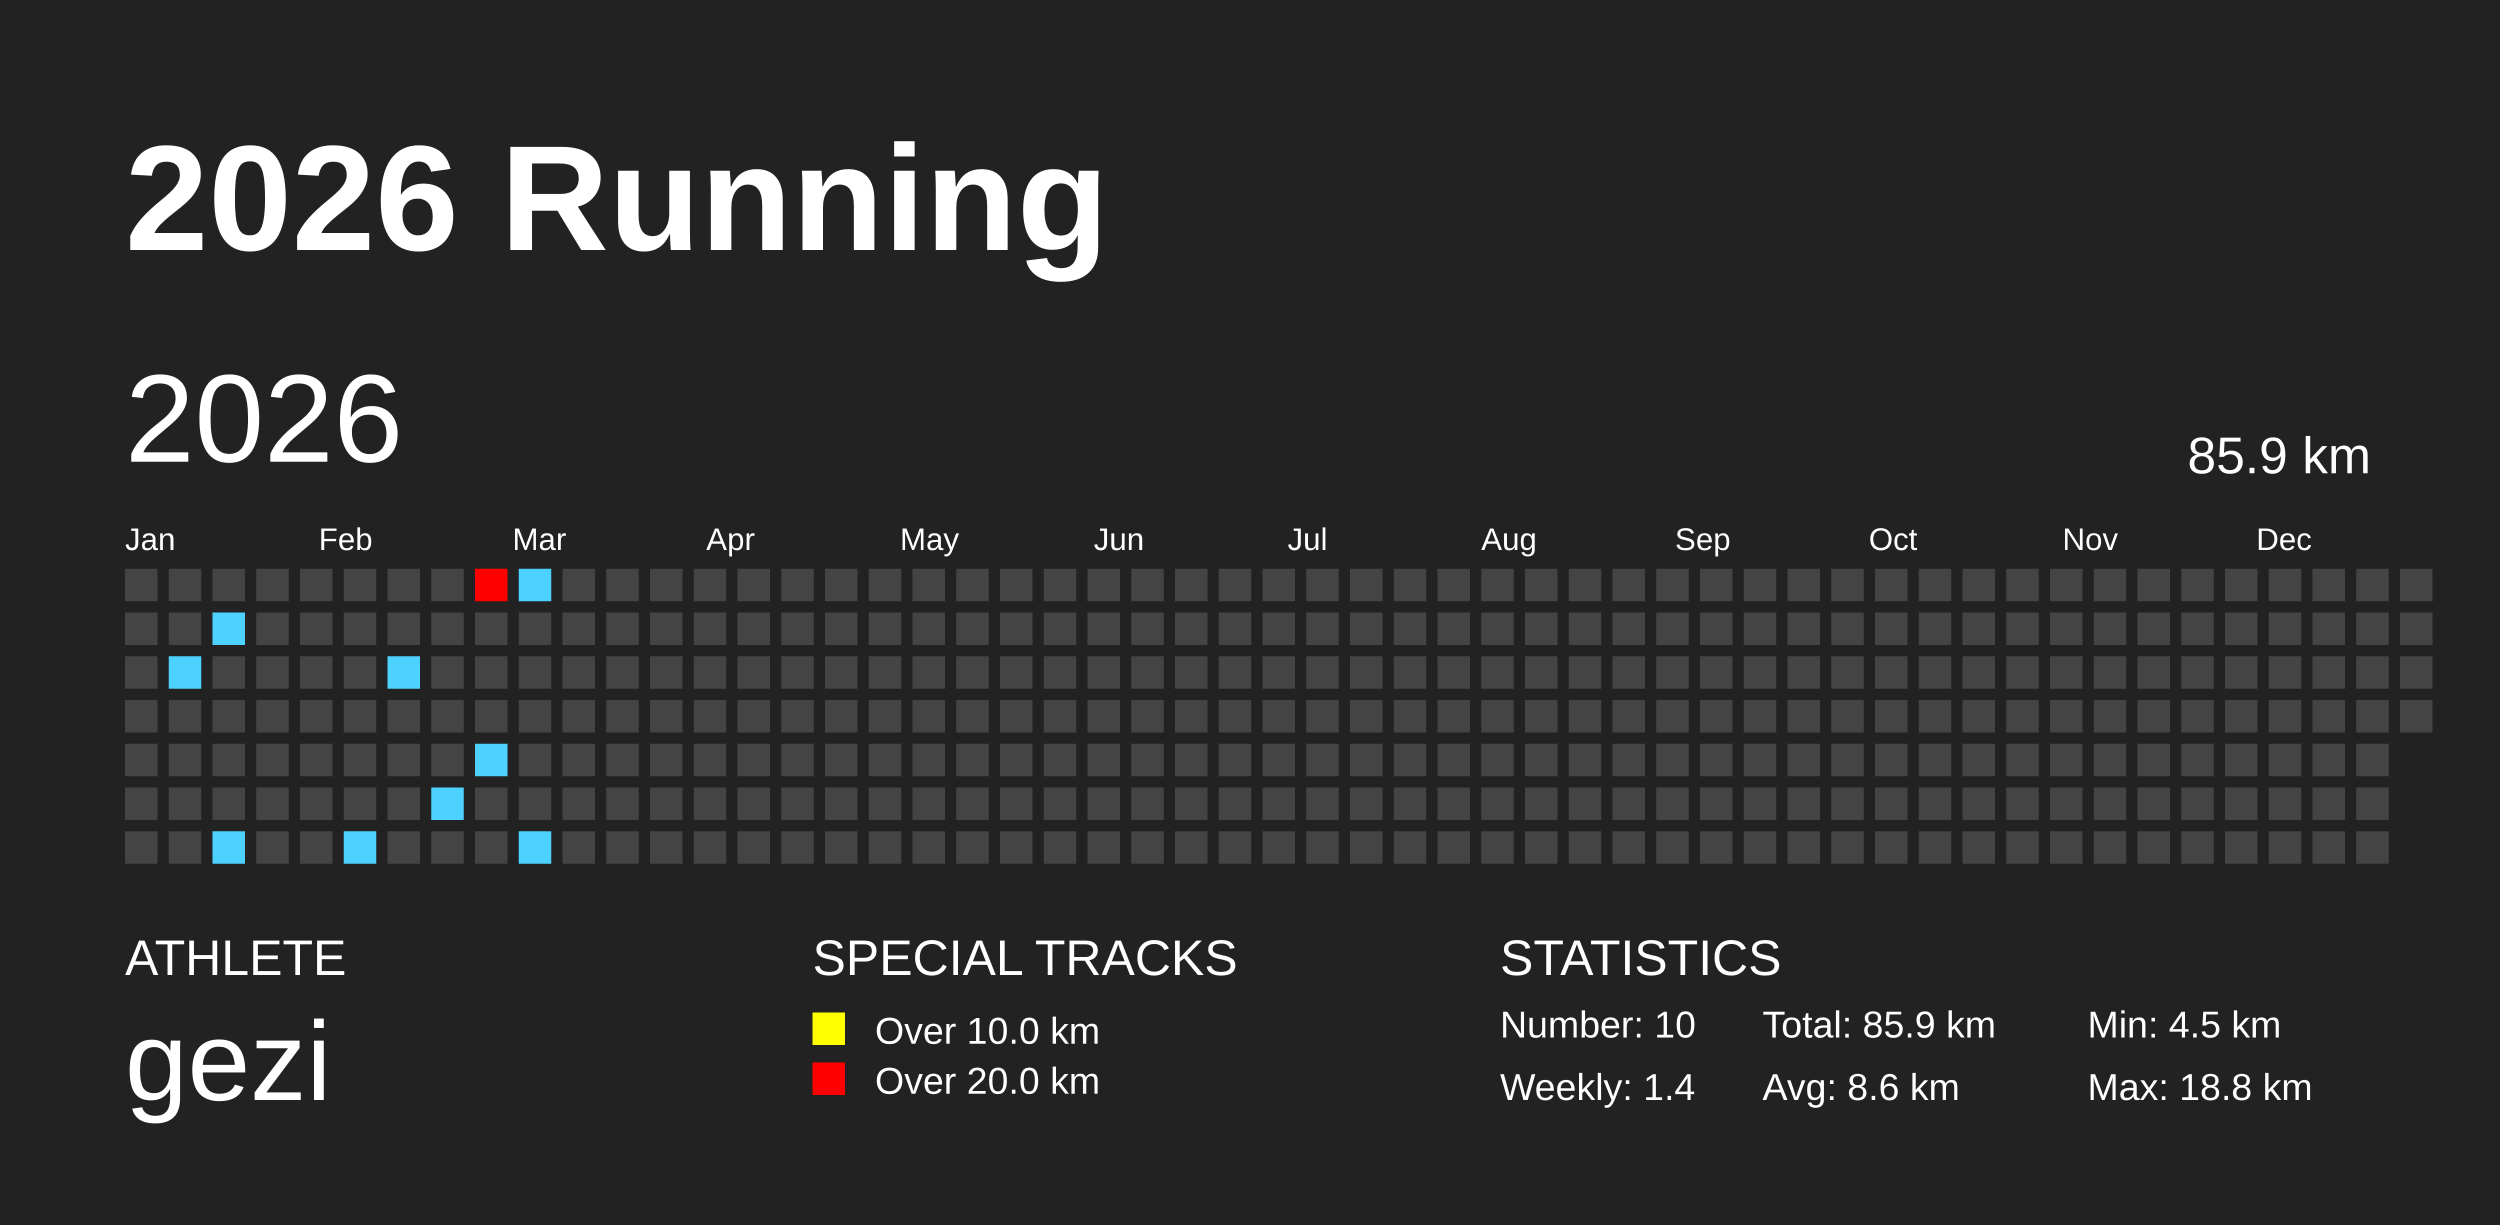
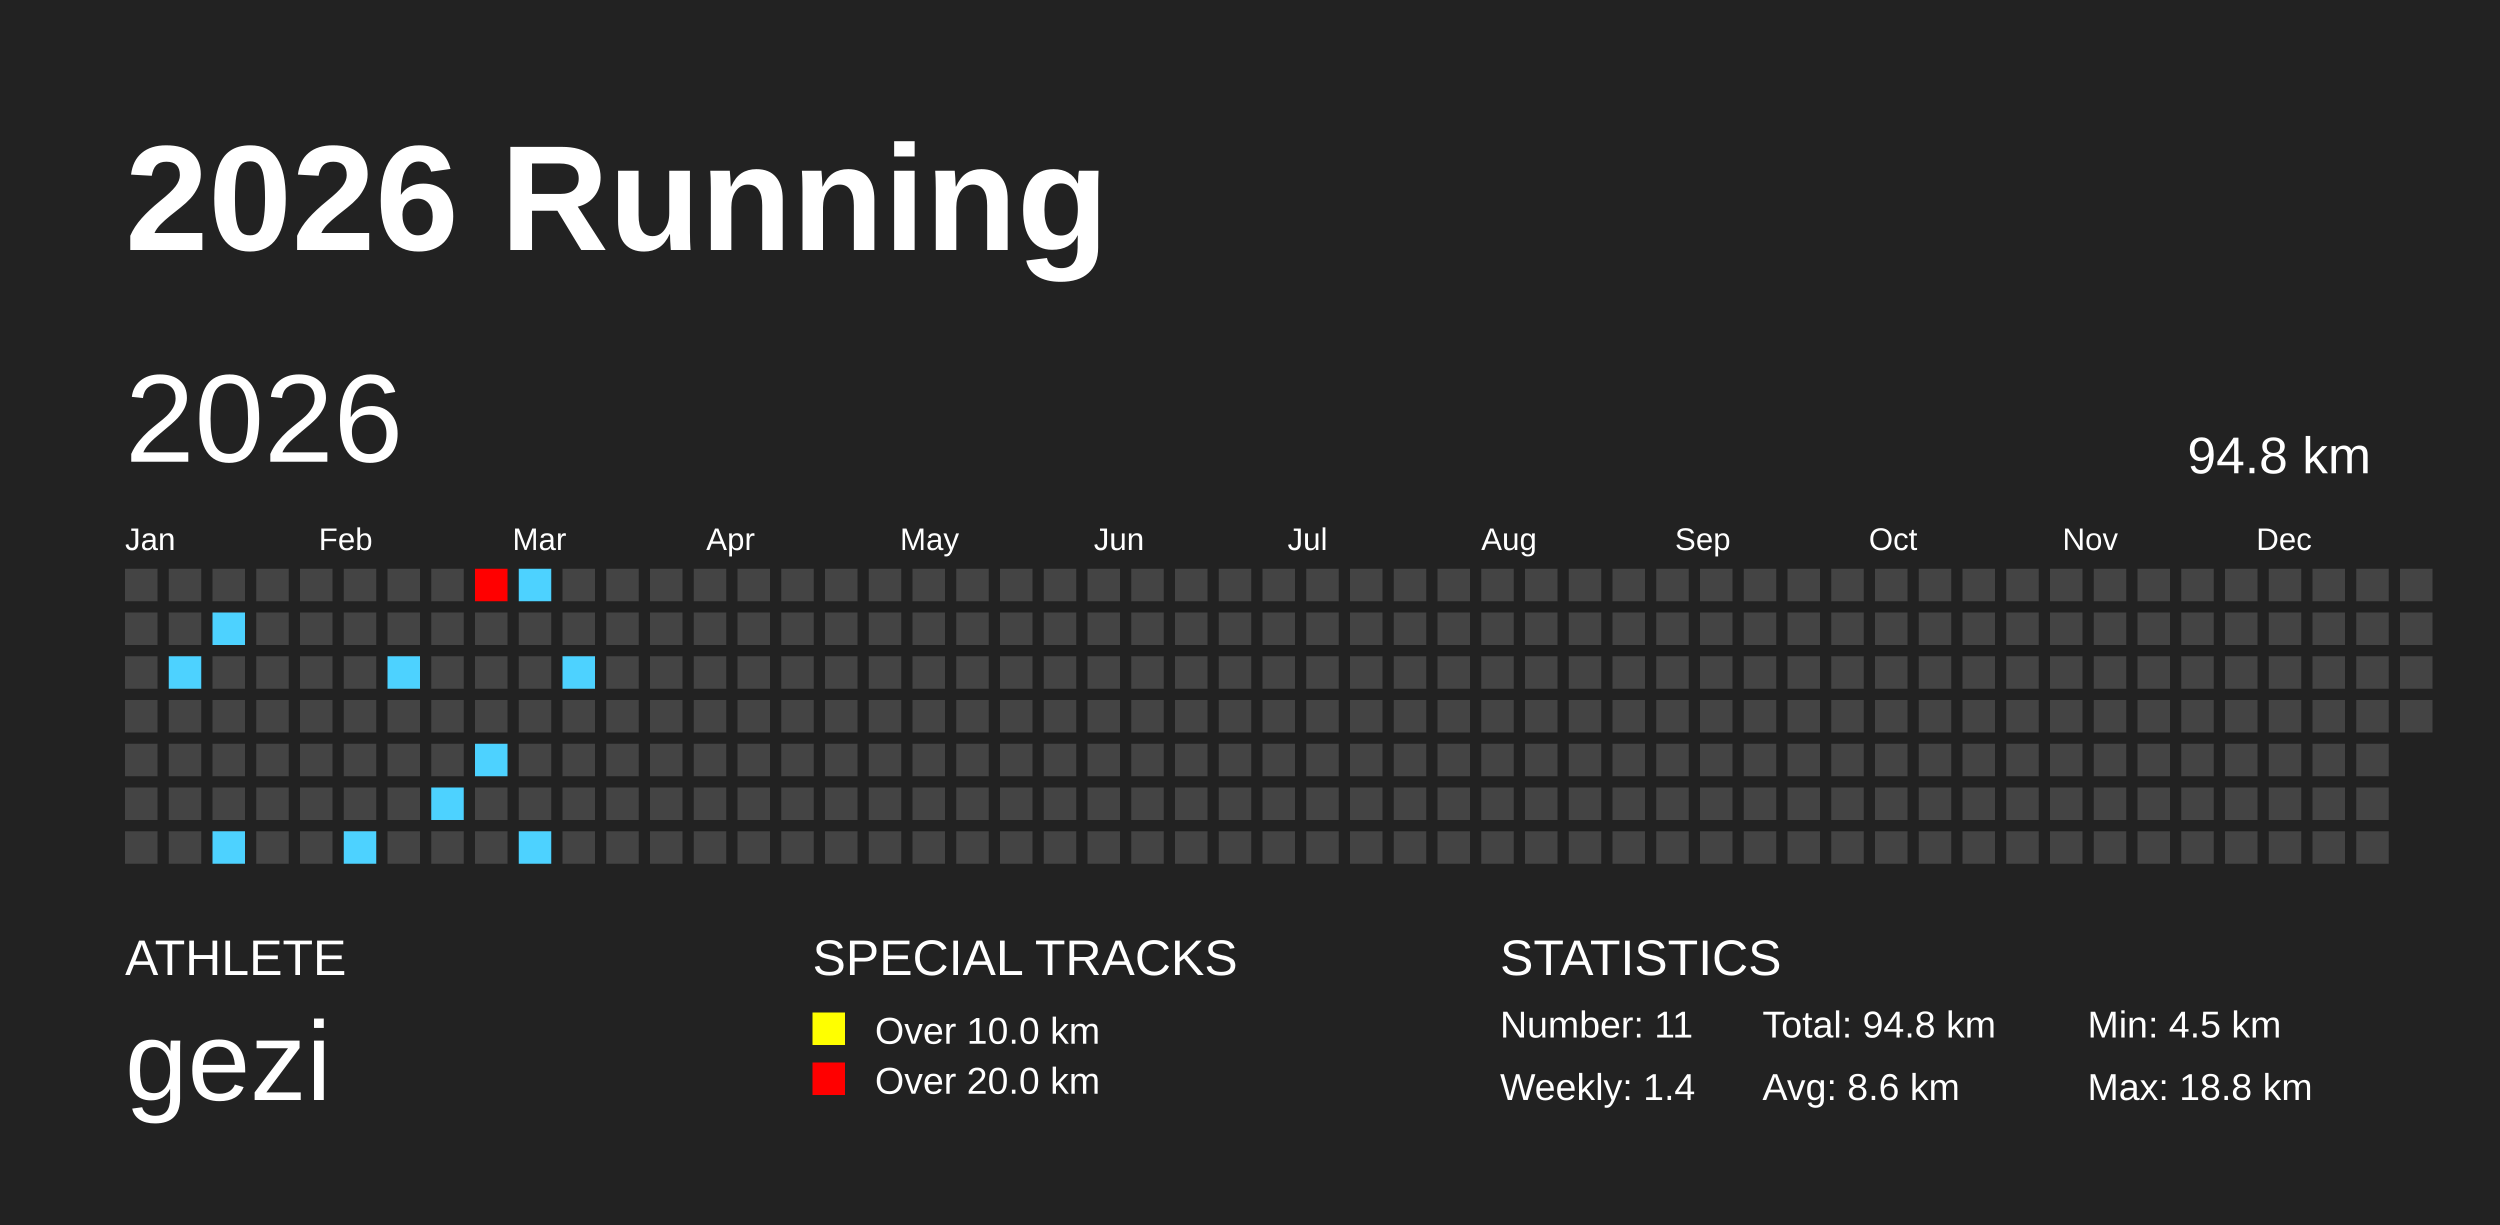
<svg xmlns="http://www.w3.org/2000/svg" baseProfile="full" height="98mm" version="1.1" viewBox="0,0,200,98" width="200mm">
  <defs />
  <rect fill="#222222" height="98" width="200" x="0" y="0" />
  <text fill="#FFFFFF" style="font-size:12px; font-family:Arial; font-weight:bold;" x="10" y="20">2026 Running</text>
  <text fill="#FFFFFF" style="font-size:4px; font-family:Arial" x="10" y="78">ATHLETE</text>
  <text fill="#FFFFFF" style="font-size:9px; font-family:Arial" x="10" y="88">gezi</text>
  <text fill="#FFFFFF" style="font-size:4px; font-family:Arial" x="65" y="78">SPECIAL TRACKS</text>
  <rect fill="yellow" height="2.6" width="2.6" x="65" y="81" />
  <text fill="#FFFFFF" style="font-size:3px; font-family:Arial" x="70" y="83.5">Over 10.0 km</text>
  <rect fill="red" height="2.6" width="2.6" x="65" y="85" />
  <text fill="#FFFFFF" style="font-size:3px; font-family:Arial" x="70" y="87.5">Over 20.0 km</text>
  <text fill="#FFFFFF" style="font-size:4px; font-family:Arial" x="120" y="78">STATISTICS</text>
-   <text fill="#FFFFFF" style="font-size:3px; font-family:Arial" x="120" y="83">Number: 10</text>
+   <text fill="#FFFFFF" style="font-size:3px; font-family:Arial" x="120" y="83">Number: 11</text>
  <text fill="#FFFFFF" style="font-size:3px; font-family:Arial" x="120" y="88">Weekly: 1.4</text>
-   <text fill="#FFFFFF" style="font-size:3px; font-family:Arial" x="141" y="83">Total: 85.9 km</text>
+   <text fill="#FFFFFF" style="font-size:3px; font-family:Arial" x="141" y="83">Total: 94.8 km</text>
  <text fill="#FFFFFF" style="font-size:3px; font-family:Arial" x="141" y="88">Avg: 8.6 km</text>
  <text fill="#FFFFFF" style="font-size:3px; font-family:Arial" x="167" y="83">Min: 4.5 km</text>
  <text fill="#FFFFFF" style="font-size:3px; font-family:Arial" x="167" y="88">Max: 18.8 km</text>
  <text dominant-baseline="hanging" fill="#FFFFFF" style="font-size:10.0px; font-family:Arial;" x="10" y="30">2026</text>
-   <text dominant-baseline="hanging" fill="#FFFFFF" style="font-size:4.125px; font-family:Arial;" x="175" y="35">85.9 km</text>
+   <text dominant-baseline="hanging" fill="#FFFFFF" style="font-size:4.125px; font-family:Arial;" x="175" y="35">94.8 km</text>
  <text fill="#FFFFFF" style="font-size:2.5px; font-family:Arial" x="10.0" y="44">Jan</text>
  <text fill="#FFFFFF" style="font-size:2.5px; font-family:Arial" x="25.5" y="44">Feb</text>
  <text fill="#FFFFFF" style="font-size:2.5px; font-family:Arial" x="41.0" y="44">Mar</text>
  <text fill="#FFFFFF" style="font-size:2.5px; font-family:Arial" x="56.5" y="44">Apr</text>
  <text fill="#FFFFFF" style="font-size:2.5px; font-family:Arial" x="72.0" y="44">May</text>
  <text fill="#FFFFFF" style="font-size:2.5px; font-family:Arial" x="87.5" y="44">Jun</text>
  <text fill="#FFFFFF" style="font-size:2.5px; font-family:Arial" x="103.0" y="44">Jul</text>
  <text fill="#FFFFFF" style="font-size:2.5px; font-family:Arial" x="118.5" y="44">Aug</text>
  <text fill="#FFFFFF" style="font-size:2.5px; font-family:Arial" x="134.0" y="44">Sep</text>
  <text fill="#FFFFFF" style="font-size:2.5px; font-family:Arial" x="149.5" y="44">Oct</text>
  <text fill="#FFFFFF" style="font-size:2.5px; font-family:Arial" x="165.0" y="44">Nov</text>
  <text fill="#FFFFFF" style="font-size:2.5px; font-family:Arial" x="180.5" y="44">Dec</text>
  <rect fill="#444444" height="2.6" width="2.6" x="10.0" y="45.5" />
  <rect fill="#444444" height="2.6" width="2.6" x="10.0" y="49.0" />
  <rect fill="#444444" height="2.6" width="2.6" x="10.0" y="52.5" />
  <rect fill="#444444" height="2.6" width="2.6" x="10.0" y="56.0" />
  <rect fill="#444444" height="2.6" width="2.6" x="10.0" y="59.5" />
  <rect fill="#444444" height="2.6" width="2.6" x="10.0" y="63.0" />
  <rect fill="#444444" height="2.6" width="2.6" x="10.0" y="66.5" />
  <rect fill="#444444" height="2.6" width="2.6" x="13.5" y="45.5" />
  <rect fill="#444444" height="2.6" width="2.6" x="13.5" y="49.0" />
  <rect fill="#4dd2ff" height="2.6" width="2.6" x="13.5" y="52.5" />
  <rect fill="#444444" height="2.6" width="2.6" x="13.5" y="56.0" />
  <rect fill="#444444" height="2.6" width="2.6" x="13.5" y="59.5" />
  <rect fill="#444444" height="2.6" width="2.6" x="13.5" y="63.0" />
  <rect fill="#444444" height="2.6" width="2.6" x="13.5" y="66.5" />
  <rect fill="#444444" height="2.6" width="2.6" x="17.0" y="45.5" />
  <rect fill="#4dd2ff" height="2.6" width="2.6" x="17.0" y="49.0" />
  <rect fill="#444444" height="2.6" width="2.6" x="17.0" y="52.5" />
  <rect fill="#444444" height="2.6" width="2.6" x="17.0" y="56.0" />
  <rect fill="#444444" height="2.6" width="2.6" x="17.0" y="59.5" />
  <rect fill="#444444" height="2.6" width="2.6" x="17.0" y="63.0" />
  <rect fill="#4dd2ff" height="2.6" width="2.6" x="17.0" y="66.5" />
  <rect fill="#444444" height="2.6" width="2.6" x="20.5" y="45.5" />
  <rect fill="#444444" height="2.6" width="2.6" x="20.5" y="49.0" />
  <rect fill="#444444" height="2.6" width="2.6" x="20.5" y="52.5" />
  <rect fill="#444444" height="2.6" width="2.6" x="20.5" y="56.0" />
  <rect fill="#444444" height="2.6" width="2.6" x="20.5" y="59.5" />
  <rect fill="#444444" height="2.6" width="2.6" x="20.5" y="63.0" />
  <rect fill="#444444" height="2.6" width="2.6" x="20.5" y="66.5" />
  <rect fill="#444444" height="2.6" width="2.6" x="24.0" y="45.5" />
  <rect fill="#444444" height="2.6" width="2.6" x="24.0" y="49.0" />
  <rect fill="#444444" height="2.6" width="2.6" x="24.0" y="52.5" />
  <rect fill="#444444" height="2.6" width="2.6" x="24.0" y="56.0" />
  <rect fill="#444444" height="2.6" width="2.6" x="24.0" y="59.5" />
  <rect fill="#444444" height="2.6" width="2.6" x="24.0" y="63.0" />
  <rect fill="#444444" height="2.6" width="2.6" x="24.0" y="66.5" />
  <rect fill="#444444" height="2.6" width="2.6" x="27.5" y="45.5" />
  <rect fill="#444444" height="2.6" width="2.6" x="27.5" y="49.0" />
  <rect fill="#444444" height="2.6" width="2.6" x="27.5" y="52.5" />
  <rect fill="#444444" height="2.6" width="2.6" x="27.5" y="56.0" />
  <rect fill="#444444" height="2.6" width="2.6" x="27.5" y="59.5" />
  <rect fill="#444444" height="2.6" width="2.6" x="27.5" y="63.0" />
  <rect fill="#4dd2ff" height="2.6" width="2.6" x="27.5" y="66.5" />
  <rect fill="#444444" height="2.6" width="2.6" x="31.0" y="45.5" />
  <rect fill="#444444" height="2.6" width="2.6" x="31.0" y="49.0" />
  <rect fill="#4dd2ff" height="2.6" width="2.6" x="31.0" y="52.5" />
  <rect fill="#444444" height="2.6" width="2.6" x="31.0" y="56.0" />
  <rect fill="#444444" height="2.6" width="2.6" x="31.0" y="59.5" />
  <rect fill="#444444" height="2.6" width="2.6" x="31.0" y="63.0" />
  <rect fill="#444444" height="2.6" width="2.6" x="31.0" y="66.5" />
  <rect fill="#444444" height="2.6" width="2.6" x="34.5" y="45.5" />
  <rect fill="#444444" height="2.6" width="2.6" x="34.5" y="49.0" />
  <rect fill="#444444" height="2.6" width="2.6" x="34.5" y="52.5" />
  <rect fill="#444444" height="2.6" width="2.6" x="34.5" y="56.0" />
  <rect fill="#444444" height="2.6" width="2.6" x="34.5" y="59.5" />
  <rect fill="#4dd2ff" height="2.6" width="2.6" x="34.5" y="63.0" />
  <rect fill="#444444" height="2.6" width="2.6" x="34.5" y="66.5" />
  <rect fill="#ff0000" height="2.6" width="2.6" x="38.0" y="45.5" />
  <rect fill="#444444" height="2.6" width="2.6" x="38.0" y="49.0" />
  <rect fill="#444444" height="2.6" width="2.6" x="38.0" y="52.5" />
  <rect fill="#444444" height="2.6" width="2.6" x="38.0" y="56.0" />
  <rect fill="#4dd2ff" height="2.6" width="2.6" x="38.0" y="59.5" />
  <rect fill="#444444" height="2.6" width="2.6" x="38.0" y="63.0" />
  <rect fill="#444444" height="2.6" width="2.6" x="38.0" y="66.5" />
  <rect fill="#4dd2ff" height="2.6" width="2.6" x="41.5" y="45.5" />
  <rect fill="#444444" height="2.6" width="2.6" x="41.5" y="49.0" />
  <rect fill="#444444" height="2.6" width="2.6" x="41.5" y="52.5" />
  <rect fill="#444444" height="2.6" width="2.6" x="41.5" y="56.0" />
  <rect fill="#444444" height="2.6" width="2.6" x="41.5" y="59.5" />
  <rect fill="#444444" height="2.6" width="2.6" x="41.5" y="63.0" />
  <rect fill="#4dd2ff" height="2.6" width="2.6" x="41.5" y="66.5" />
  <rect fill="#444444" height="2.6" width="2.6" x="45.0" y="45.5" />
  <rect fill="#444444" height="2.6" width="2.6" x="45.0" y="49.0" />
-   <rect fill="#444444" height="2.6" width="2.6" x="45.0" y="52.5" />
+   <rect fill="#4dd2ff" height="2.6" width="2.6" x="45.0" y="52.5" />
  <rect fill="#444444" height="2.6" width="2.6" x="45.0" y="56.0" />
  <rect fill="#444444" height="2.6" width="2.6" x="45.0" y="59.5" />
  <rect fill="#444444" height="2.6" width="2.6" x="45.0" y="63.0" />
  <rect fill="#444444" height="2.6" width="2.6" x="45.0" y="66.5" />
  <rect fill="#444444" height="2.6" width="2.6" x="48.5" y="45.5" />
  <rect fill="#444444" height="2.6" width="2.6" x="48.5" y="49.0" />
  <rect fill="#444444" height="2.6" width="2.6" x="48.5" y="52.5" />
  <rect fill="#444444" height="2.6" width="2.6" x="48.5" y="56.0" />
  <rect fill="#444444" height="2.6" width="2.6" x="48.5" y="59.5" />
  <rect fill="#444444" height="2.6" width="2.6" x="48.5" y="63.0" />
  <rect fill="#444444" height="2.6" width="2.6" x="48.5" y="66.5" />
  <rect fill="#444444" height="2.6" width="2.6" x="52.0" y="45.5" />
  <rect fill="#444444" height="2.6" width="2.6" x="52.0" y="49.0" />
  <rect fill="#444444" height="2.6" width="2.6" x="52.0" y="52.5" />
  <rect fill="#444444" height="2.6" width="2.6" x="52.0" y="56.0" />
  <rect fill="#444444" height="2.6" width="2.6" x="52.0" y="59.5" />
  <rect fill="#444444" height="2.6" width="2.6" x="52.0" y="63.0" />
  <rect fill="#444444" height="2.6" width="2.6" x="52.0" y="66.5" />
  <rect fill="#444444" height="2.6" width="2.6" x="55.5" y="45.5" />
  <rect fill="#444444" height="2.6" width="2.6" x="55.5" y="49.0" />
  <rect fill="#444444" height="2.6" width="2.6" x="55.5" y="52.5" />
  <rect fill="#444444" height="2.6" width="2.6" x="55.5" y="56.0" />
  <rect fill="#444444" height="2.6" width="2.6" x="55.5" y="59.5" />
  <rect fill="#444444" height="2.6" width="2.6" x="55.5" y="63.0" />
  <rect fill="#444444" height="2.6" width="2.6" x="55.5" y="66.5" />
  <rect fill="#444444" height="2.6" width="2.6" x="59.0" y="45.5" />
  <rect fill="#444444" height="2.6" width="2.6" x="59.0" y="49.0" />
  <rect fill="#444444" height="2.6" width="2.6" x="59.0" y="52.5" />
  <rect fill="#444444" height="2.6" width="2.6" x="59.0" y="56.0" />
  <rect fill="#444444" height="2.6" width="2.6" x="59.0" y="59.5" />
  <rect fill="#444444" height="2.6" width="2.6" x="59.0" y="63.0" />
  <rect fill="#444444" height="2.6" width="2.6" x="59.0" y="66.5" />
  <rect fill="#444444" height="2.6" width="2.6" x="62.5" y="45.5" />
  <rect fill="#444444" height="2.6" width="2.6" x="62.5" y="49.0" />
  <rect fill="#444444" height="2.6" width="2.6" x="62.5" y="52.5" />
  <rect fill="#444444" height="2.6" width="2.6" x="62.5" y="56.0" />
  <rect fill="#444444" height="2.6" width="2.6" x="62.5" y="59.5" />
  <rect fill="#444444" height="2.6" width="2.6" x="62.5" y="63.0" />
  <rect fill="#444444" height="2.6" width="2.6" x="62.5" y="66.5" />
  <rect fill="#444444" height="2.6" width="2.6" x="66.0" y="45.5" />
  <rect fill="#444444" height="2.6" width="2.6" x="66.0" y="49.0" />
  <rect fill="#444444" height="2.6" width="2.6" x="66.0" y="52.5" />
  <rect fill="#444444" height="2.6" width="2.6" x="66.0" y="56.0" />
  <rect fill="#444444" height="2.6" width="2.6" x="66.0" y="59.5" />
  <rect fill="#444444" height="2.6" width="2.6" x="66.0" y="63.0" />
  <rect fill="#444444" height="2.6" width="2.6" x="66.0" y="66.5" />
  <rect fill="#444444" height="2.6" width="2.6" x="69.5" y="45.5" />
  <rect fill="#444444" height="2.6" width="2.6" x="69.5" y="49.0" />
  <rect fill="#444444" height="2.6" width="2.6" x="69.5" y="52.5" />
  <rect fill="#444444" height="2.6" width="2.6" x="69.5" y="56.0" />
  <rect fill="#444444" height="2.6" width="2.6" x="69.5" y="59.5" />
  <rect fill="#444444" height="2.6" width="2.6" x="69.5" y="63.0" />
  <rect fill="#444444" height="2.6" width="2.6" x="69.5" y="66.5" />
  <rect fill="#444444" height="2.6" width="2.6" x="73.0" y="45.5" />
  <rect fill="#444444" height="2.6" width="2.6" x="73.0" y="49.0" />
  <rect fill="#444444" height="2.6" width="2.6" x="73.0" y="52.5" />
  <rect fill="#444444" height="2.6" width="2.6" x="73.0" y="56.0" />
  <rect fill="#444444" height="2.6" width="2.6" x="73.0" y="59.5" />
  <rect fill="#444444" height="2.6" width="2.6" x="73.0" y="63.0" />
  <rect fill="#444444" height="2.6" width="2.6" x="73.0" y="66.5" />
  <rect fill="#444444" height="2.6" width="2.6" x="76.5" y="45.5" />
  <rect fill="#444444" height="2.6" width="2.6" x="76.5" y="49.0" />
  <rect fill="#444444" height="2.6" width="2.6" x="76.5" y="52.5" />
  <rect fill="#444444" height="2.6" width="2.6" x="76.5" y="56.0" />
  <rect fill="#444444" height="2.6" width="2.6" x="76.5" y="59.5" />
  <rect fill="#444444" height="2.6" width="2.6" x="76.5" y="63.0" />
  <rect fill="#444444" height="2.6" width="2.6" x="76.5" y="66.5" />
  <rect fill="#444444" height="2.6" width="2.6" x="80.0" y="45.5" />
  <rect fill="#444444" height="2.6" width="2.6" x="80.0" y="49.0" />
  <rect fill="#444444" height="2.6" width="2.6" x="80.0" y="52.5" />
  <rect fill="#444444" height="2.6" width="2.6" x="80.0" y="56.0" />
  <rect fill="#444444" height="2.6" width="2.6" x="80.0" y="59.5" />
  <rect fill="#444444" height="2.6" width="2.6" x="80.0" y="63.0" />
  <rect fill="#444444" height="2.6" width="2.6" x="80.0" y="66.5" />
  <rect fill="#444444" height="2.6" width="2.6" x="83.5" y="45.5" />
  <rect fill="#444444" height="2.6" width="2.6" x="83.5" y="49.0" />
  <rect fill="#444444" height="2.6" width="2.6" x="83.5" y="52.5" />
  <rect fill="#444444" height="2.6" width="2.6" x="83.5" y="56.0" />
  <rect fill="#444444" height="2.6" width="2.6" x="83.5" y="59.5" />
  <rect fill="#444444" height="2.6" width="2.6" x="83.5" y="63.0" />
  <rect fill="#444444" height="2.6" width="2.6" x="83.5" y="66.5" />
  <rect fill="#444444" height="2.6" width="2.6" x="87.0" y="45.5" />
  <rect fill="#444444" height="2.6" width="2.6" x="87.0" y="49.0" />
  <rect fill="#444444" height="2.6" width="2.6" x="87.0" y="52.5" />
  <rect fill="#444444" height="2.6" width="2.6" x="87.0" y="56.0" />
  <rect fill="#444444" height="2.6" width="2.6" x="87.0" y="59.5" />
  <rect fill="#444444" height="2.6" width="2.6" x="87.0" y="63.0" />
  <rect fill="#444444" height="2.6" width="2.6" x="87.0" y="66.5" />
  <rect fill="#444444" height="2.6" width="2.6" x="90.5" y="45.5" />
  <rect fill="#444444" height="2.6" width="2.6" x="90.5" y="49.0" />
  <rect fill="#444444" height="2.6" width="2.6" x="90.5" y="52.5" />
  <rect fill="#444444" height="2.6" width="2.6" x="90.5" y="56.0" />
  <rect fill="#444444" height="2.6" width="2.6" x="90.5" y="59.5" />
  <rect fill="#444444" height="2.6" width="2.6" x="90.5" y="63.0" />
  <rect fill="#444444" height="2.6" width="2.6" x="90.5" y="66.5" />
  <rect fill="#444444" height="2.6" width="2.6" x="94.0" y="45.5" />
  <rect fill="#444444" height="2.6" width="2.6" x="94.0" y="49.0" />
  <rect fill="#444444" height="2.6" width="2.6" x="94.0" y="52.5" />
  <rect fill="#444444" height="2.6" width="2.6" x="94.0" y="56.0" />
  <rect fill="#444444" height="2.6" width="2.6" x="94.0" y="59.5" />
  <rect fill="#444444" height="2.6" width="2.6" x="94.0" y="63.0" />
  <rect fill="#444444" height="2.6" width="2.6" x="94.0" y="66.5" />
  <rect fill="#444444" height="2.6" width="2.6" x="97.5" y="45.5" />
  <rect fill="#444444" height="2.6" width="2.6" x="97.5" y="49.0" />
  <rect fill="#444444" height="2.6" width="2.6" x="97.5" y="52.5" />
  <rect fill="#444444" height="2.6" width="2.6" x="97.5" y="56.0" />
  <rect fill="#444444" height="2.6" width="2.6" x="97.5" y="59.5" />
  <rect fill="#444444" height="2.6" width="2.6" x="97.5" y="63.0" />
  <rect fill="#444444" height="2.6" width="2.6" x="97.5" y="66.5" />
  <rect fill="#444444" height="2.6" width="2.6" x="101.0" y="45.5" />
  <rect fill="#444444" height="2.6" width="2.6" x="101.0" y="49.0" />
  <rect fill="#444444" height="2.6" width="2.6" x="101.0" y="52.5" />
  <rect fill="#444444" height="2.6" width="2.6" x="101.0" y="56.0" />
  <rect fill="#444444" height="2.6" width="2.6" x="101.0" y="59.5" />
  <rect fill="#444444" height="2.6" width="2.6" x="101.0" y="63.0" />
  <rect fill="#444444" height="2.6" width="2.6" x="101.0" y="66.5" />
  <rect fill="#444444" height="2.6" width="2.6" x="104.5" y="45.5" />
  <rect fill="#444444" height="2.6" width="2.6" x="104.5" y="49.0" />
  <rect fill="#444444" height="2.6" width="2.6" x="104.5" y="52.5" />
  <rect fill="#444444" height="2.6" width="2.6" x="104.5" y="56.0" />
  <rect fill="#444444" height="2.6" width="2.6" x="104.5" y="59.5" />
  <rect fill="#444444" height="2.6" width="2.6" x="104.5" y="63.0" />
  <rect fill="#444444" height="2.6" width="2.6" x="104.5" y="66.5" />
  <rect fill="#444444" height="2.6" width="2.6" x="108.0" y="45.5" />
  <rect fill="#444444" height="2.6" width="2.6" x="108.0" y="49.0" />
  <rect fill="#444444" height="2.6" width="2.6" x="108.0" y="52.5" />
  <rect fill="#444444" height="2.6" width="2.6" x="108.0" y="56.0" />
  <rect fill="#444444" height="2.6" width="2.6" x="108.0" y="59.5" />
  <rect fill="#444444" height="2.6" width="2.6" x="108.0" y="63.0" />
  <rect fill="#444444" height="2.6" width="2.6" x="108.0" y="66.5" />
  <rect fill="#444444" height="2.6" width="2.6" x="111.5" y="45.5" />
  <rect fill="#444444" height="2.6" width="2.6" x="111.5" y="49.0" />
  <rect fill="#444444" height="2.6" width="2.6" x="111.5" y="52.5" />
  <rect fill="#444444" height="2.6" width="2.6" x="111.5" y="56.0" />
  <rect fill="#444444" height="2.6" width="2.6" x="111.5" y="59.5" />
  <rect fill="#444444" height="2.6" width="2.6" x="111.5" y="63.0" />
  <rect fill="#444444" height="2.6" width="2.6" x="111.5" y="66.5" />
  <rect fill="#444444" height="2.6" width="2.6" x="115.0" y="45.5" />
  <rect fill="#444444" height="2.6" width="2.6" x="115.0" y="49.0" />
  <rect fill="#444444" height="2.6" width="2.6" x="115.0" y="52.5" />
  <rect fill="#444444" height="2.6" width="2.6" x="115.0" y="56.0" />
  <rect fill="#444444" height="2.6" width="2.6" x="115.0" y="59.5" />
  <rect fill="#444444" height="2.6" width="2.6" x="115.0" y="63.0" />
  <rect fill="#444444" height="2.6" width="2.6" x="115.0" y="66.5" />
  <rect fill="#444444" height="2.6" width="2.6" x="118.5" y="45.5" />
  <rect fill="#444444" height="2.6" width="2.6" x="118.5" y="49.0" />
  <rect fill="#444444" height="2.6" width="2.6" x="118.5" y="52.5" />
  <rect fill="#444444" height="2.6" width="2.6" x="118.5" y="56.0" />
  <rect fill="#444444" height="2.6" width="2.6" x="118.5" y="59.5" />
  <rect fill="#444444" height="2.6" width="2.6" x="118.5" y="63.0" />
  <rect fill="#444444" height="2.6" width="2.6" x="118.5" y="66.5" />
  <rect fill="#444444" height="2.6" width="2.6" x="122.0" y="45.5" />
  <rect fill="#444444" height="2.6" width="2.6" x="122.0" y="49.0" />
  <rect fill="#444444" height="2.6" width="2.6" x="122.0" y="52.5" />
  <rect fill="#444444" height="2.6" width="2.6" x="122.0" y="56.0" />
  <rect fill="#444444" height="2.6" width="2.6" x="122.0" y="59.5" />
  <rect fill="#444444" height="2.6" width="2.6" x="122.0" y="63.0" />
  <rect fill="#444444" height="2.6" width="2.6" x="122.0" y="66.5" />
  <rect fill="#444444" height="2.6" width="2.6" x="125.5" y="45.5" />
  <rect fill="#444444" height="2.6" width="2.6" x="125.5" y="49.0" />
  <rect fill="#444444" height="2.6" width="2.6" x="125.5" y="52.5" />
  <rect fill="#444444" height="2.6" width="2.6" x="125.5" y="56.0" />
  <rect fill="#444444" height="2.6" width="2.6" x="125.5" y="59.5" />
  <rect fill="#444444" height="2.6" width="2.6" x="125.5" y="63.0" />
  <rect fill="#444444" height="2.6" width="2.6" x="125.5" y="66.5" />
  <rect fill="#444444" height="2.6" width="2.6" x="129.0" y="45.5" />
  <rect fill="#444444" height="2.6" width="2.6" x="129.0" y="49.0" />
  <rect fill="#444444" height="2.6" width="2.6" x="129.0" y="52.5" />
  <rect fill="#444444" height="2.6" width="2.6" x="129.0" y="56.0" />
  <rect fill="#444444" height="2.6" width="2.6" x="129.0" y="59.5" />
  <rect fill="#444444" height="2.6" width="2.6" x="129.0" y="63.0" />
  <rect fill="#444444" height="2.6" width="2.6" x="129.0" y="66.5" />
  <rect fill="#444444" height="2.6" width="2.6" x="132.5" y="45.5" />
  <rect fill="#444444" height="2.6" width="2.6" x="132.5" y="49.0" />
  <rect fill="#444444" height="2.6" width="2.6" x="132.5" y="52.5" />
  <rect fill="#444444" height="2.6" width="2.6" x="132.5" y="56.0" />
  <rect fill="#444444" height="2.6" width="2.6" x="132.5" y="59.5" />
  <rect fill="#444444" height="2.6" width="2.6" x="132.5" y="63.0" />
  <rect fill="#444444" height="2.6" width="2.6" x="132.5" y="66.5" />
  <rect fill="#444444" height="2.6" width="2.6" x="136.0" y="45.5" />
  <rect fill="#444444" height="2.6" width="2.6" x="136.0" y="49.0" />
  <rect fill="#444444" height="2.6" width="2.6" x="136.0" y="52.5" />
  <rect fill="#444444" height="2.6" width="2.6" x="136.0" y="56.0" />
  <rect fill="#444444" height="2.6" width="2.6" x="136.0" y="59.5" />
  <rect fill="#444444" height="2.6" width="2.6" x="136.0" y="63.0" />
  <rect fill="#444444" height="2.6" width="2.6" x="136.0" y="66.5" />
  <rect fill="#444444" height="2.6" width="2.6" x="139.5" y="45.5" />
  <rect fill="#444444" height="2.6" width="2.6" x="139.5" y="49.0" />
  <rect fill="#444444" height="2.6" width="2.6" x="139.5" y="52.5" />
  <rect fill="#444444" height="2.6" width="2.6" x="139.5" y="56.0" />
  <rect fill="#444444" height="2.6" width="2.6" x="139.5" y="59.5" />
  <rect fill="#444444" height="2.6" width="2.6" x="139.5" y="63.0" />
  <rect fill="#444444" height="2.6" width="2.6" x="139.5" y="66.5" />
  <rect fill="#444444" height="2.6" width="2.6" x="143.0" y="45.5" />
  <rect fill="#444444" height="2.6" width="2.6" x="143.0" y="49.0" />
  <rect fill="#444444" height="2.6" width="2.6" x="143.0" y="52.5" />
  <rect fill="#444444" height="2.6" width="2.6" x="143.0" y="56.0" />
  <rect fill="#444444" height="2.6" width="2.6" x="143.0" y="59.5" />
  <rect fill="#444444" height="2.6" width="2.6" x="143.0" y="63.0" />
  <rect fill="#444444" height="2.6" width="2.6" x="143.0" y="66.5" />
  <rect fill="#444444" height="2.6" width="2.6" x="146.5" y="45.5" />
  <rect fill="#444444" height="2.6" width="2.6" x="146.5" y="49.0" />
  <rect fill="#444444" height="2.6" width="2.6" x="146.5" y="52.5" />
  <rect fill="#444444" height="2.6" width="2.6" x="146.5" y="56.0" />
  <rect fill="#444444" height="2.6" width="2.6" x="146.5" y="59.5" />
  <rect fill="#444444" height="2.6" width="2.6" x="146.5" y="63.0" />
  <rect fill="#444444" height="2.6" width="2.6" x="146.5" y="66.5" />
  <rect fill="#444444" height="2.6" width="2.6" x="150.0" y="45.5" />
  <rect fill="#444444" height="2.6" width="2.6" x="150.0" y="49.0" />
  <rect fill="#444444" height="2.6" width="2.6" x="150.0" y="52.5" />
  <rect fill="#444444" height="2.6" width="2.6" x="150.0" y="56.0" />
  <rect fill="#444444" height="2.6" width="2.6" x="150.0" y="59.5" />
  <rect fill="#444444" height="2.6" width="2.6" x="150.0" y="63.0" />
  <rect fill="#444444" height="2.6" width="2.6" x="150.0" y="66.5" />
  <rect fill="#444444" height="2.6" width="2.6" x="153.5" y="45.5" />
  <rect fill="#444444" height="2.6" width="2.6" x="153.5" y="49.0" />
  <rect fill="#444444" height="2.6" width="2.6" x="153.5" y="52.5" />
  <rect fill="#444444" height="2.6" width="2.6" x="153.5" y="56.0" />
  <rect fill="#444444" height="2.6" width="2.6" x="153.5" y="59.5" />
  <rect fill="#444444" height="2.6" width="2.6" x="153.5" y="63.0" />
  <rect fill="#444444" height="2.6" width="2.6" x="153.5" y="66.5" />
  <rect fill="#444444" height="2.6" width="2.6" x="157.0" y="45.5" />
  <rect fill="#444444" height="2.6" width="2.6" x="157.0" y="49.0" />
  <rect fill="#444444" height="2.6" width="2.6" x="157.0" y="52.5" />
  <rect fill="#444444" height="2.6" width="2.6" x="157.0" y="56.0" />
  <rect fill="#444444" height="2.6" width="2.6" x="157.0" y="59.5" />
  <rect fill="#444444" height="2.6" width="2.6" x="157.0" y="63.0" />
  <rect fill="#444444" height="2.6" width="2.6" x="157.0" y="66.5" />
  <rect fill="#444444" height="2.6" width="2.6" x="160.5" y="45.5" />
  <rect fill="#444444" height="2.6" width="2.6" x="160.5" y="49.0" />
  <rect fill="#444444" height="2.6" width="2.6" x="160.5" y="52.5" />
  <rect fill="#444444" height="2.6" width="2.6" x="160.5" y="56.0" />
  <rect fill="#444444" height="2.6" width="2.6" x="160.5" y="59.5" />
  <rect fill="#444444" height="2.6" width="2.6" x="160.5" y="63.0" />
  <rect fill="#444444" height="2.6" width="2.6" x="160.5" y="66.5" />
  <rect fill="#444444" height="2.6" width="2.6" x="164.0" y="45.5" />
  <rect fill="#444444" height="2.6" width="2.6" x="164.0" y="49.0" />
  <rect fill="#444444" height="2.6" width="2.6" x="164.0" y="52.5" />
  <rect fill="#444444" height="2.6" width="2.6" x="164.0" y="56.0" />
  <rect fill="#444444" height="2.6" width="2.6" x="164.0" y="59.5" />
  <rect fill="#444444" height="2.6" width="2.6" x="164.0" y="63.0" />
  <rect fill="#444444" height="2.6" width="2.6" x="164.0" y="66.5" />
  <rect fill="#444444" height="2.6" width="2.6" x="167.5" y="45.5" />
  <rect fill="#444444" height="2.6" width="2.6" x="167.5" y="49.0" />
  <rect fill="#444444" height="2.6" width="2.6" x="167.5" y="52.5" />
  <rect fill="#444444" height="2.6" width="2.6" x="167.5" y="56.0" />
  <rect fill="#444444" height="2.6" width="2.6" x="167.5" y="59.5" />
  <rect fill="#444444" height="2.6" width="2.6" x="167.5" y="63.0" />
  <rect fill="#444444" height="2.6" width="2.6" x="167.5" y="66.5" />
  <rect fill="#444444" height="2.6" width="2.6" x="171.0" y="45.5" />
  <rect fill="#444444" height="2.6" width="2.6" x="171.0" y="49.0" />
  <rect fill="#444444" height="2.6" width="2.6" x="171.0" y="52.5" />
  <rect fill="#444444" height="2.6" width="2.6" x="171.0" y="56.0" />
  <rect fill="#444444" height="2.6" width="2.6" x="171.0" y="59.5" />
  <rect fill="#444444" height="2.6" width="2.6" x="171.0" y="63.0" />
  <rect fill="#444444" height="2.6" width="2.6" x="171.0" y="66.5" />
  <rect fill="#444444" height="2.6" width="2.6" x="174.5" y="45.5" />
  <rect fill="#444444" height="2.6" width="2.6" x="174.5" y="49.0" />
  <rect fill="#444444" height="2.6" width="2.6" x="174.5" y="52.5" />
  <rect fill="#444444" height="2.6" width="2.6" x="174.5" y="56.0" />
  <rect fill="#444444" height="2.6" width="2.6" x="174.5" y="59.5" />
  <rect fill="#444444" height="2.6" width="2.6" x="174.5" y="63.0" />
  <rect fill="#444444" height="2.6" width="2.6" x="174.5" y="66.5" />
  <rect fill="#444444" height="2.6" width="2.6" x="178.0" y="45.5" />
  <rect fill="#444444" height="2.6" width="2.6" x="178.0" y="49.0" />
  <rect fill="#444444" height="2.6" width="2.6" x="178.0" y="52.5" />
  <rect fill="#444444" height="2.6" width="2.6" x="178.0" y="56.0" />
  <rect fill="#444444" height="2.6" width="2.6" x="178.0" y="59.5" />
  <rect fill="#444444" height="2.6" width="2.6" x="178.0" y="63.0" />
  <rect fill="#444444" height="2.6" width="2.6" x="178.0" y="66.5" />
  <rect fill="#444444" height="2.6" width="2.6" x="181.5" y="45.5" />
  <rect fill="#444444" height="2.6" width="2.6" x="181.5" y="49.0" />
  <rect fill="#444444" height="2.6" width="2.6" x="181.5" y="52.5" />
  <rect fill="#444444" height="2.6" width="2.6" x="181.5" y="56.0" />
  <rect fill="#444444" height="2.6" width="2.6" x="181.5" y="59.5" />
  <rect fill="#444444" height="2.6" width="2.6" x="181.5" y="63.0" />
  <rect fill="#444444" height="2.6" width="2.6" x="181.5" y="66.5" />
  <rect fill="#444444" height="2.6" width="2.6" x="185.0" y="45.5" />
  <rect fill="#444444" height="2.6" width="2.6" x="185.0" y="49.0" />
  <rect fill="#444444" height="2.6" width="2.6" x="185.0" y="52.5" />
  <rect fill="#444444" height="2.6" width="2.6" x="185.0" y="56.0" />
  <rect fill="#444444" height="2.6" width="2.6" x="185.0" y="59.5" />
  <rect fill="#444444" height="2.6" width="2.6" x="185.0" y="63.0" />
  <rect fill="#444444" height="2.6" width="2.6" x="185.0" y="66.5" />
  <rect fill="#444444" height="2.6" width="2.6" x="188.5" y="45.5" />
  <rect fill="#444444" height="2.6" width="2.6" x="188.5" y="49.0" />
  <rect fill="#444444" height="2.6" width="2.6" x="188.5" y="52.5" />
  <rect fill="#444444" height="2.6" width="2.6" x="188.5" y="56.0" />
  <rect fill="#444444" height="2.6" width="2.6" x="188.5" y="59.5" />
  <rect fill="#444444" height="2.6" width="2.6" x="188.5" y="63.0" />
  <rect fill="#444444" height="2.6" width="2.6" x="188.5" y="66.5" />
  <rect fill="#444444" height="2.6" width="2.6" x="192.0" y="45.5" />
  <rect fill="#444444" height="2.6" width="2.6" x="192.0" y="49.0" />
  <rect fill="#444444" height="2.6" width="2.6" x="192.0" y="52.5" />
  <rect fill="#444444" height="2.6" width="2.6" x="192.0" y="56.0" />
</svg>
